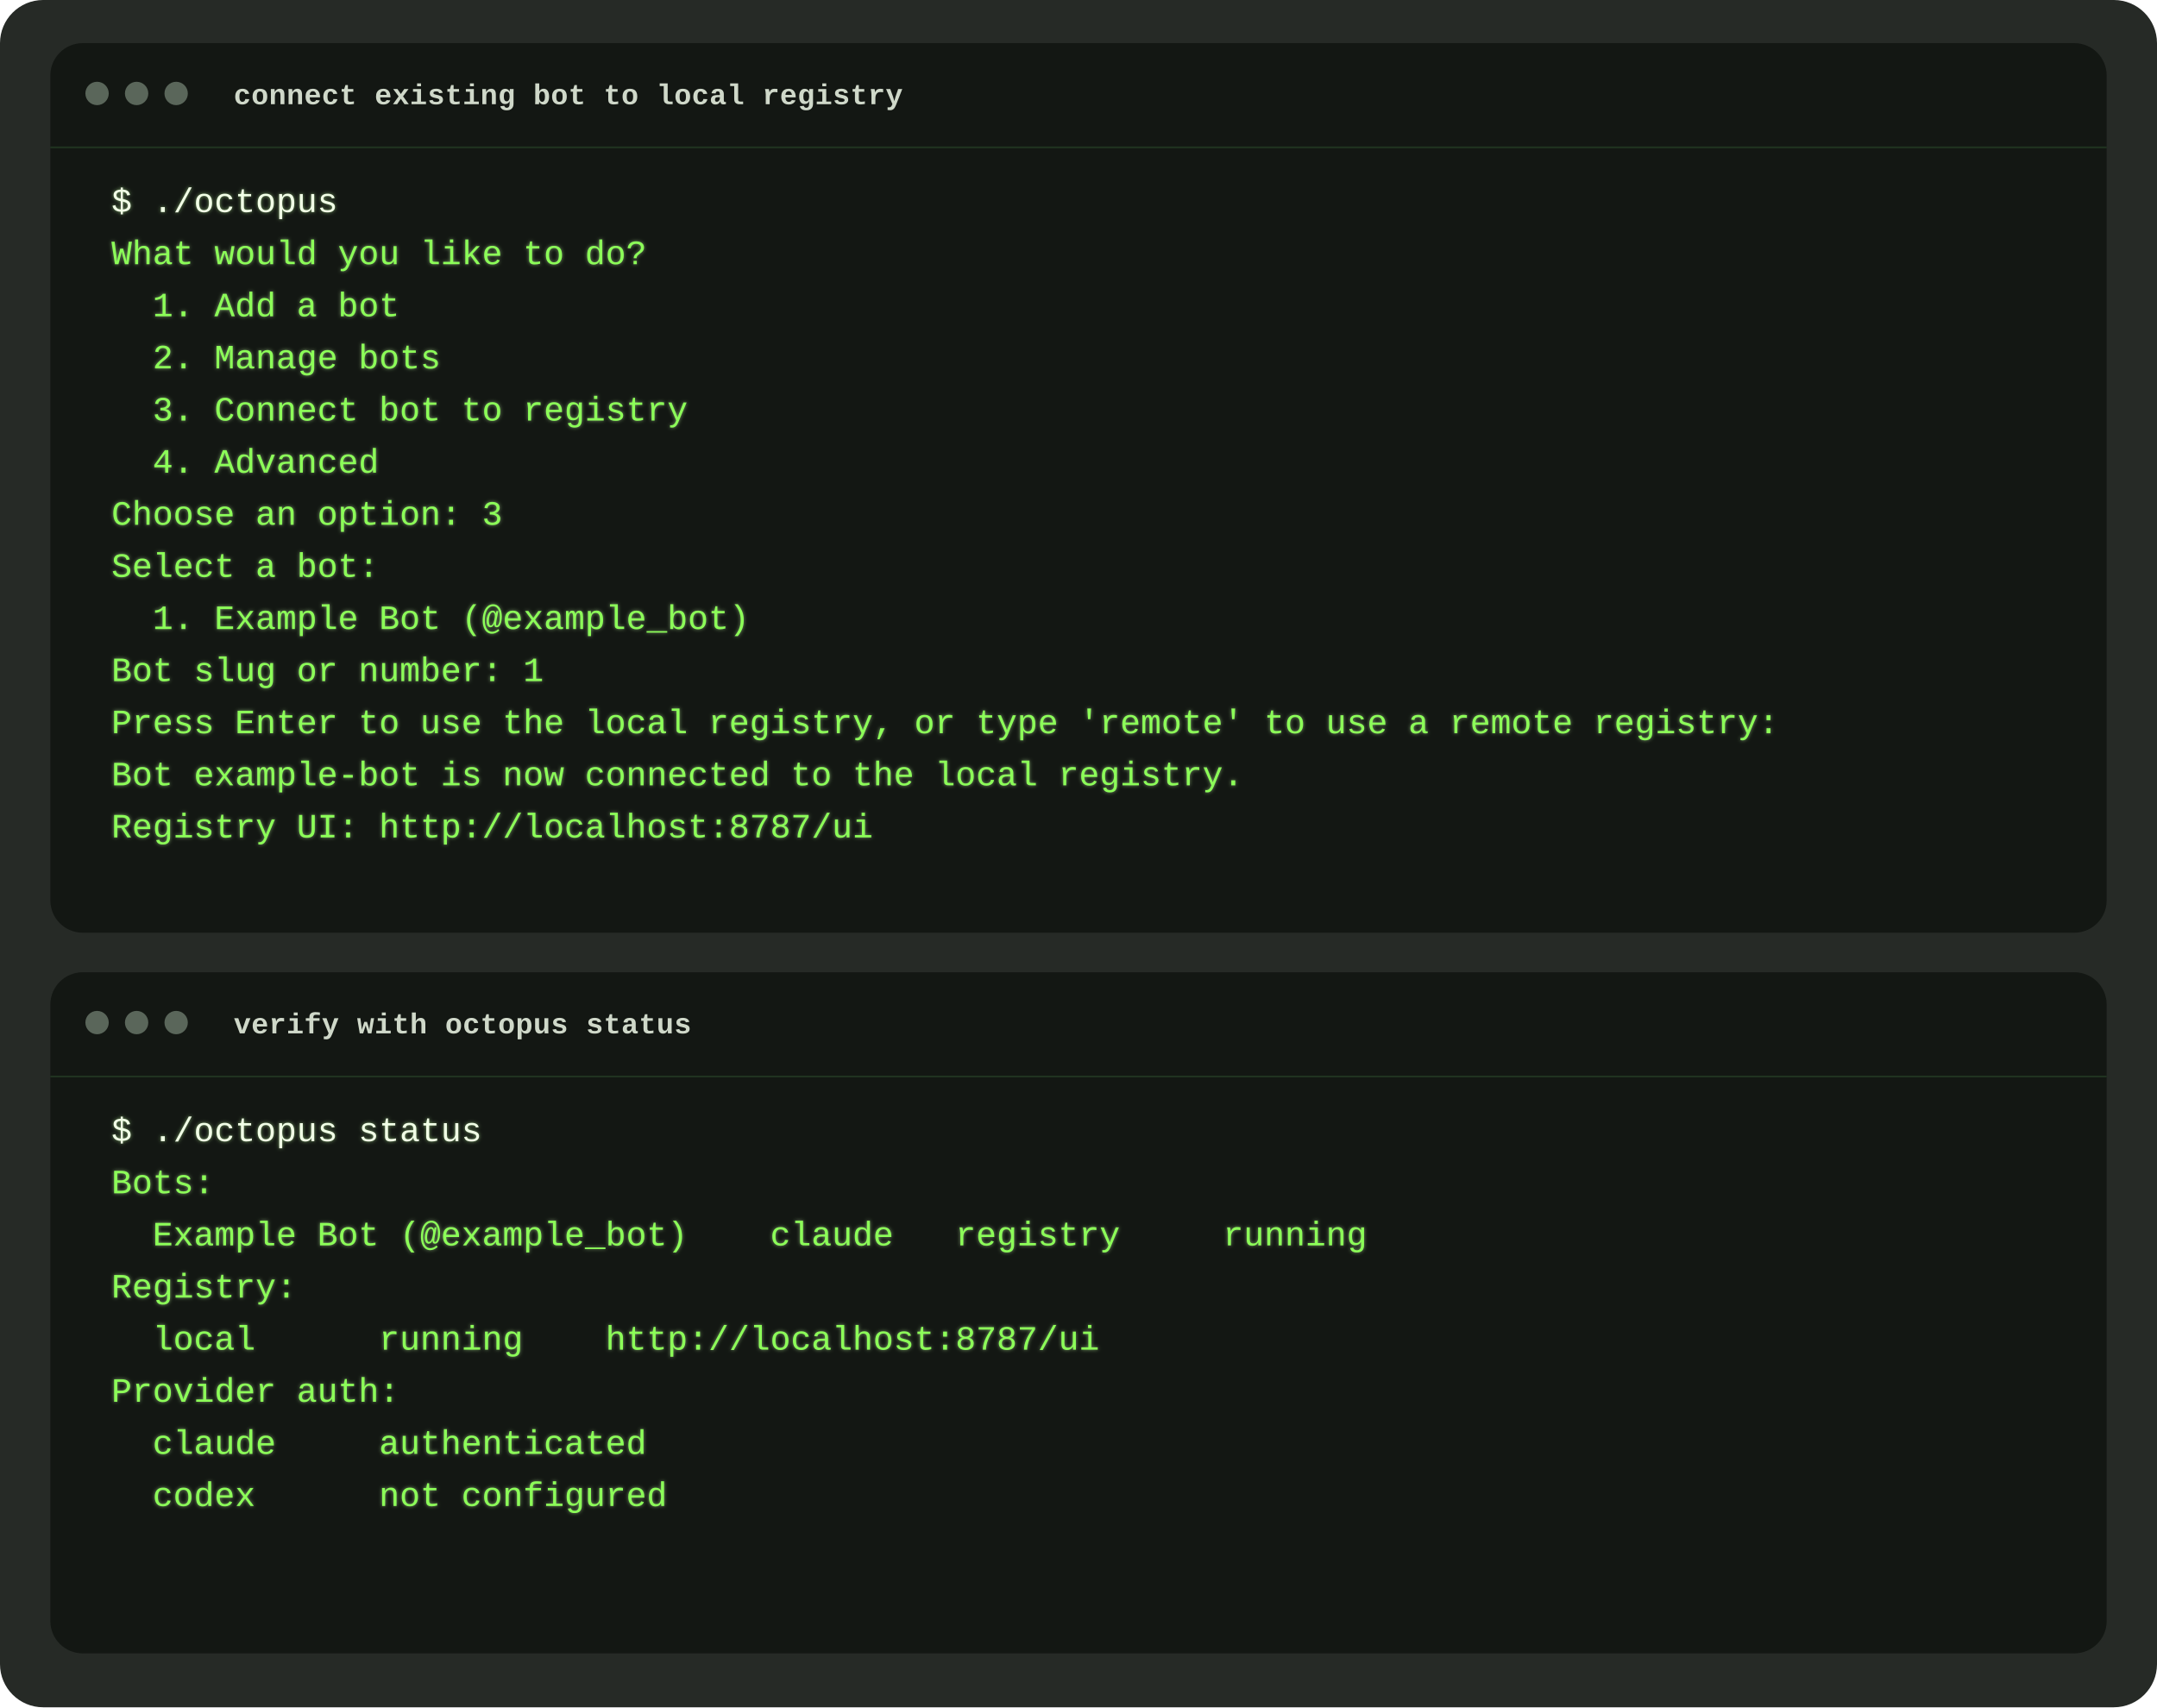
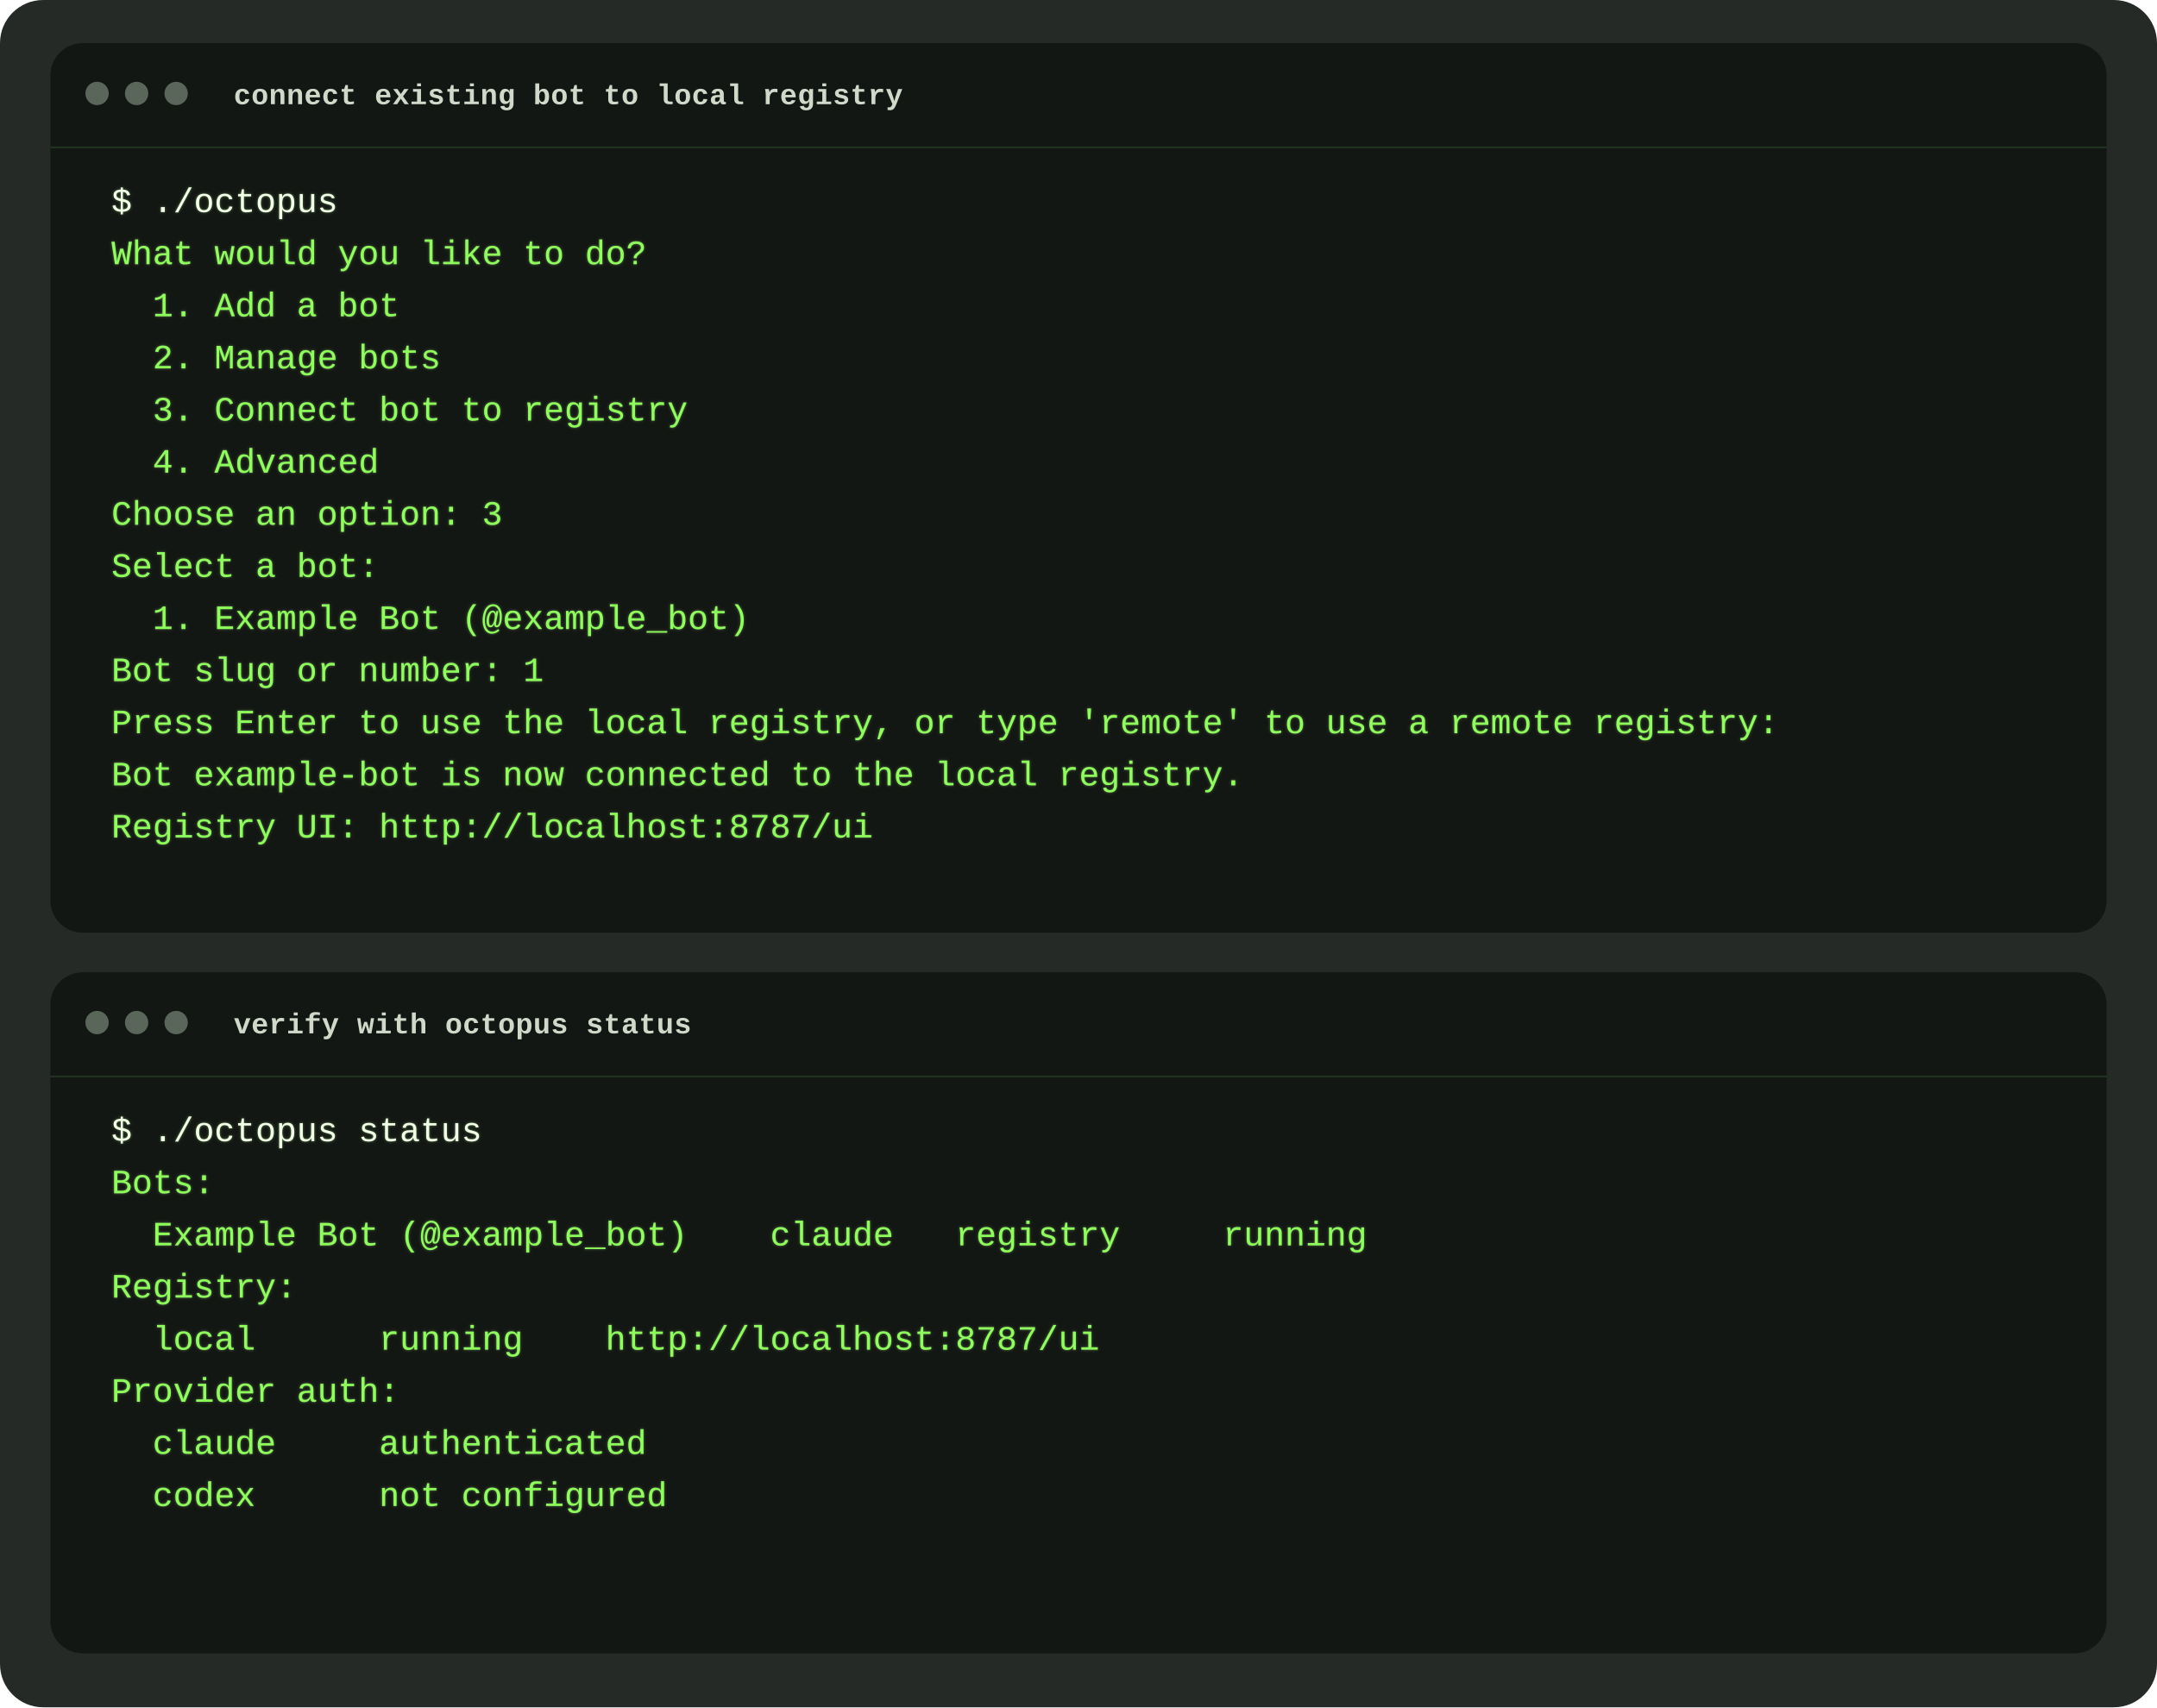
<svg xmlns="http://www.w3.org/2000/svg" width="1200" height="950" viewBox="0 0 1200 950" role="img" aria-labelledby="title desc">
  <style>
    .bg { fill: #262a26; }
    .panel { fill: #131713; }
    .rule { stroke: #274227; stroke-width: 1; opacity: 0.65; }
    .dot { fill: #5a665a; }
    .label { fill: #cfd8c9; font: 600 16px "IBM Plex Mono", "SFMono-Regular", Menlo, Monaco, Consolas, "Liberation Mono", monospace; letter-spacing: 0.2px; }
    .line { fill: #8cff58; font: 19px "IBM Plex Mono", "SFMono-Regular", Menlo, Monaco, Consolas, "Liberation Mono", monospace; letter-spacing: 0.05px; filter: url(#crt-glow); }
    .prompt { fill: #f1ffe6; }
  </style>
  <defs>
    <filter id="crt-glow" x="-20%" y="-20%" width="140%" height="140%">
-       <feGaussianBlur stdDeviation="1.05" result="blur" />
-       <feColorMatrix in="blur" type="matrix" values="0 0 0 0 0.55 0 0 0 0 1 0 0 0 0 0.35 0 0 0 0.58 0" result="glow" />
+       <feGaussianBlur stdDeviation="0.85" result="blur" />
+       <feColorMatrix in="blur" type="matrix" values="0 0 0 0 0.55 0 0 0 0 1 0 0 0 0 0.35 0 0 0 0.5 0" result="glow" />
      <feMerge>
        <feMergeNode in="glow" />
        <feMergeNode in="SourceGraphic" />
      </feMerge>
    </filter>
  </defs>
  <rect class="bg" x="0" y="0" width="1200" height="950" rx="24" />
  <g transform="translate(28 24)">
    <rect class="panel" x="0" y="0" width="1144" height="495" rx="18" />
    <circle class="dot" cx="26" cy="28" r="6.5" />
    <circle class="dot" cx="48" cy="28" r="6.5" />
    <circle class="dot" cx="70" cy="28" r="6.5" />
    <text class="label" x="102" y="34">connect existing bot to local registry</text>
    <line class="rule" x1="0" y1="58" x2="1144" y2="58" />
    <text class="line" xml:space="preserve">
      <tspan class="prompt" x="34" y="94">$ ./octopus</tspan>
      <tspan x="34" dy="29">What would you like to do?</tspan>
      <tspan x="34" dy="29">  1. Add a bot</tspan>
      <tspan x="34" dy="29">  2. Manage bots</tspan>
      <tspan x="34" dy="29">  3. Connect bot to registry</tspan>
      <tspan x="34" dy="29">  4. Advanced</tspan>
      <tspan x="34" dy="29">Choose an option: 3</tspan>
      <tspan x="34" dy="29" />
      <tspan x="34" dy="29">Select a bot:</tspan>
      <tspan x="34" dy="29">  1. Example Bot (@example_bot)</tspan>
      <tspan x="34" dy="29">Bot slug or number: 1</tspan>
      <tspan x="34" dy="29">Press Enter to use the local registry, or type 'remote' to use a remote registry:</tspan>
      <tspan x="34" dy="29">Bot example-bot is now connected to the local registry.</tspan>
      <tspan x="34" dy="29">Registry UI: http://localhost:8787/ui</tspan>
    </text>
    <rect class="panel" x="0" y="517" width="1144" height="379" rx="18" />
    <circle class="dot" cx="26" cy="545" r="6.5" />
    <circle class="dot" cx="48" cy="545" r="6.5" />
    <circle class="dot" cx="70" cy="545" r="6.5" />
    <text class="label" x="102" y="551">verify with octopus status</text>
    <line class="rule" x1="0" y1="575" x2="1144" y2="575" />
    <text class="line" xml:space="preserve">
      <tspan class="prompt" x="34" y="611">$ ./octopus status</tspan>
      <tspan x="34" dy="29">Bots:</tspan>
      <tspan x="34" dy="29">  Example Bot (@example_bot)    claude   registry     running</tspan>
      <tspan x="34" dy="29" />
      <tspan x="34" dy="29">Registry:</tspan>
      <tspan x="34" dy="29">  local      running    http://localhost:8787/ui</tspan>
      <tspan x="34" dy="29" />
      <tspan x="34" dy="29">Provider auth:</tspan>
      <tspan x="34" dy="29">  claude     authenticated</tspan>
      <tspan x="34" dy="29">  codex      not configured</tspan>
    </text>
  </g>
</svg>
